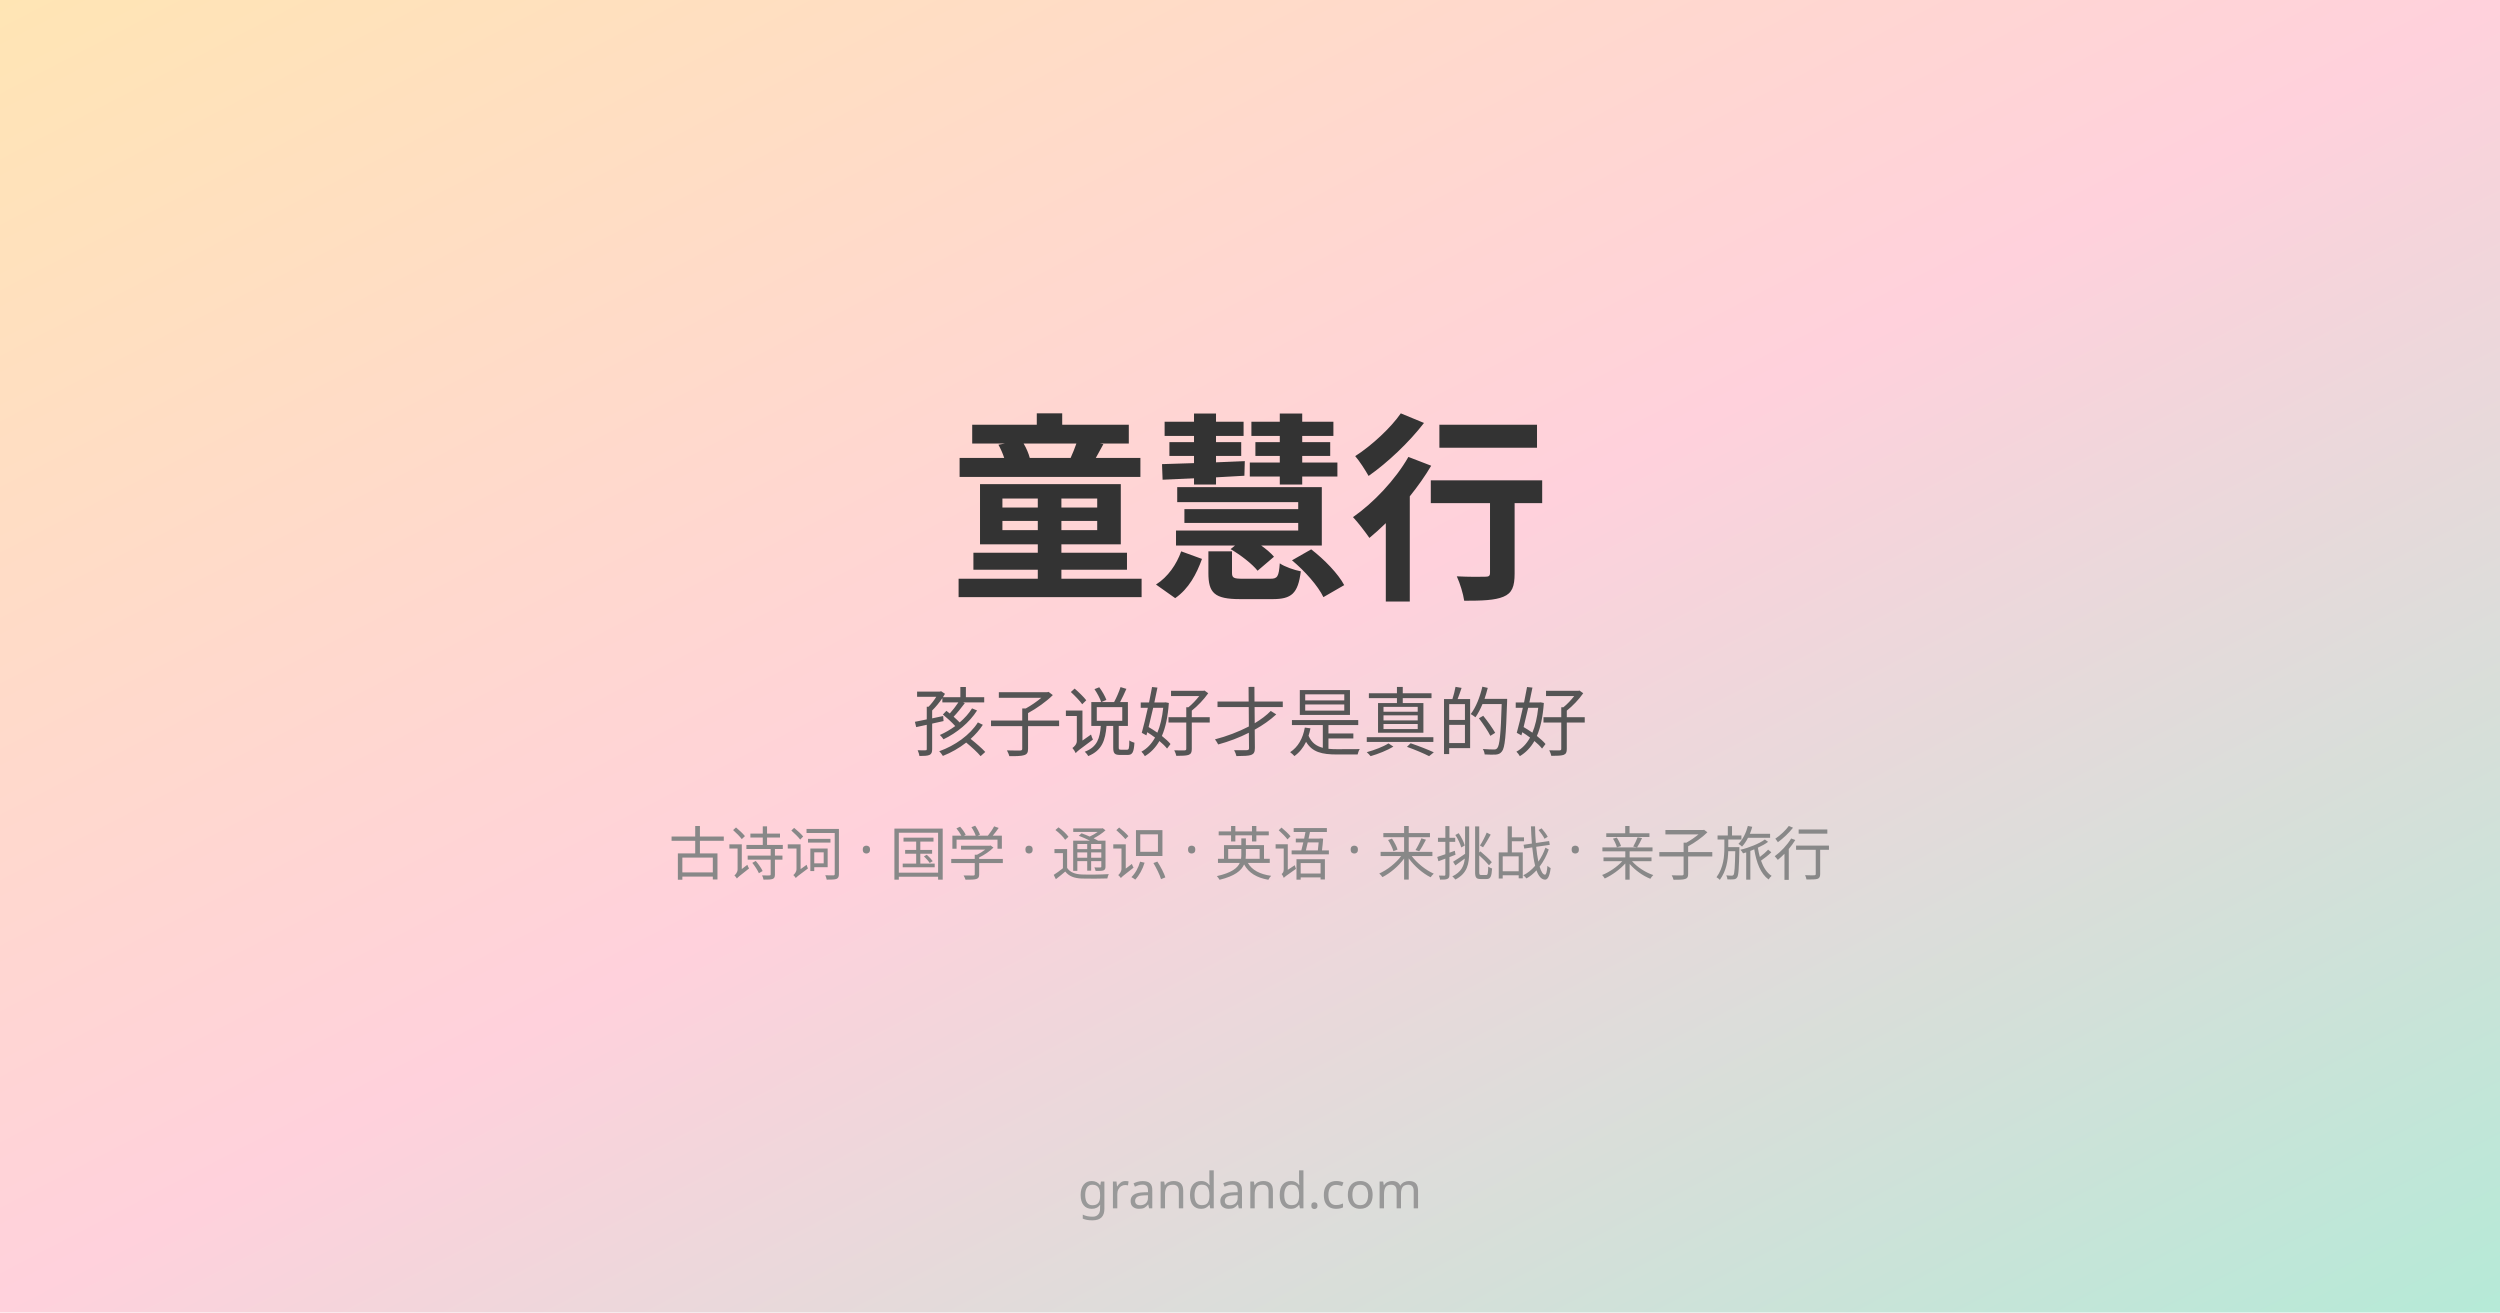
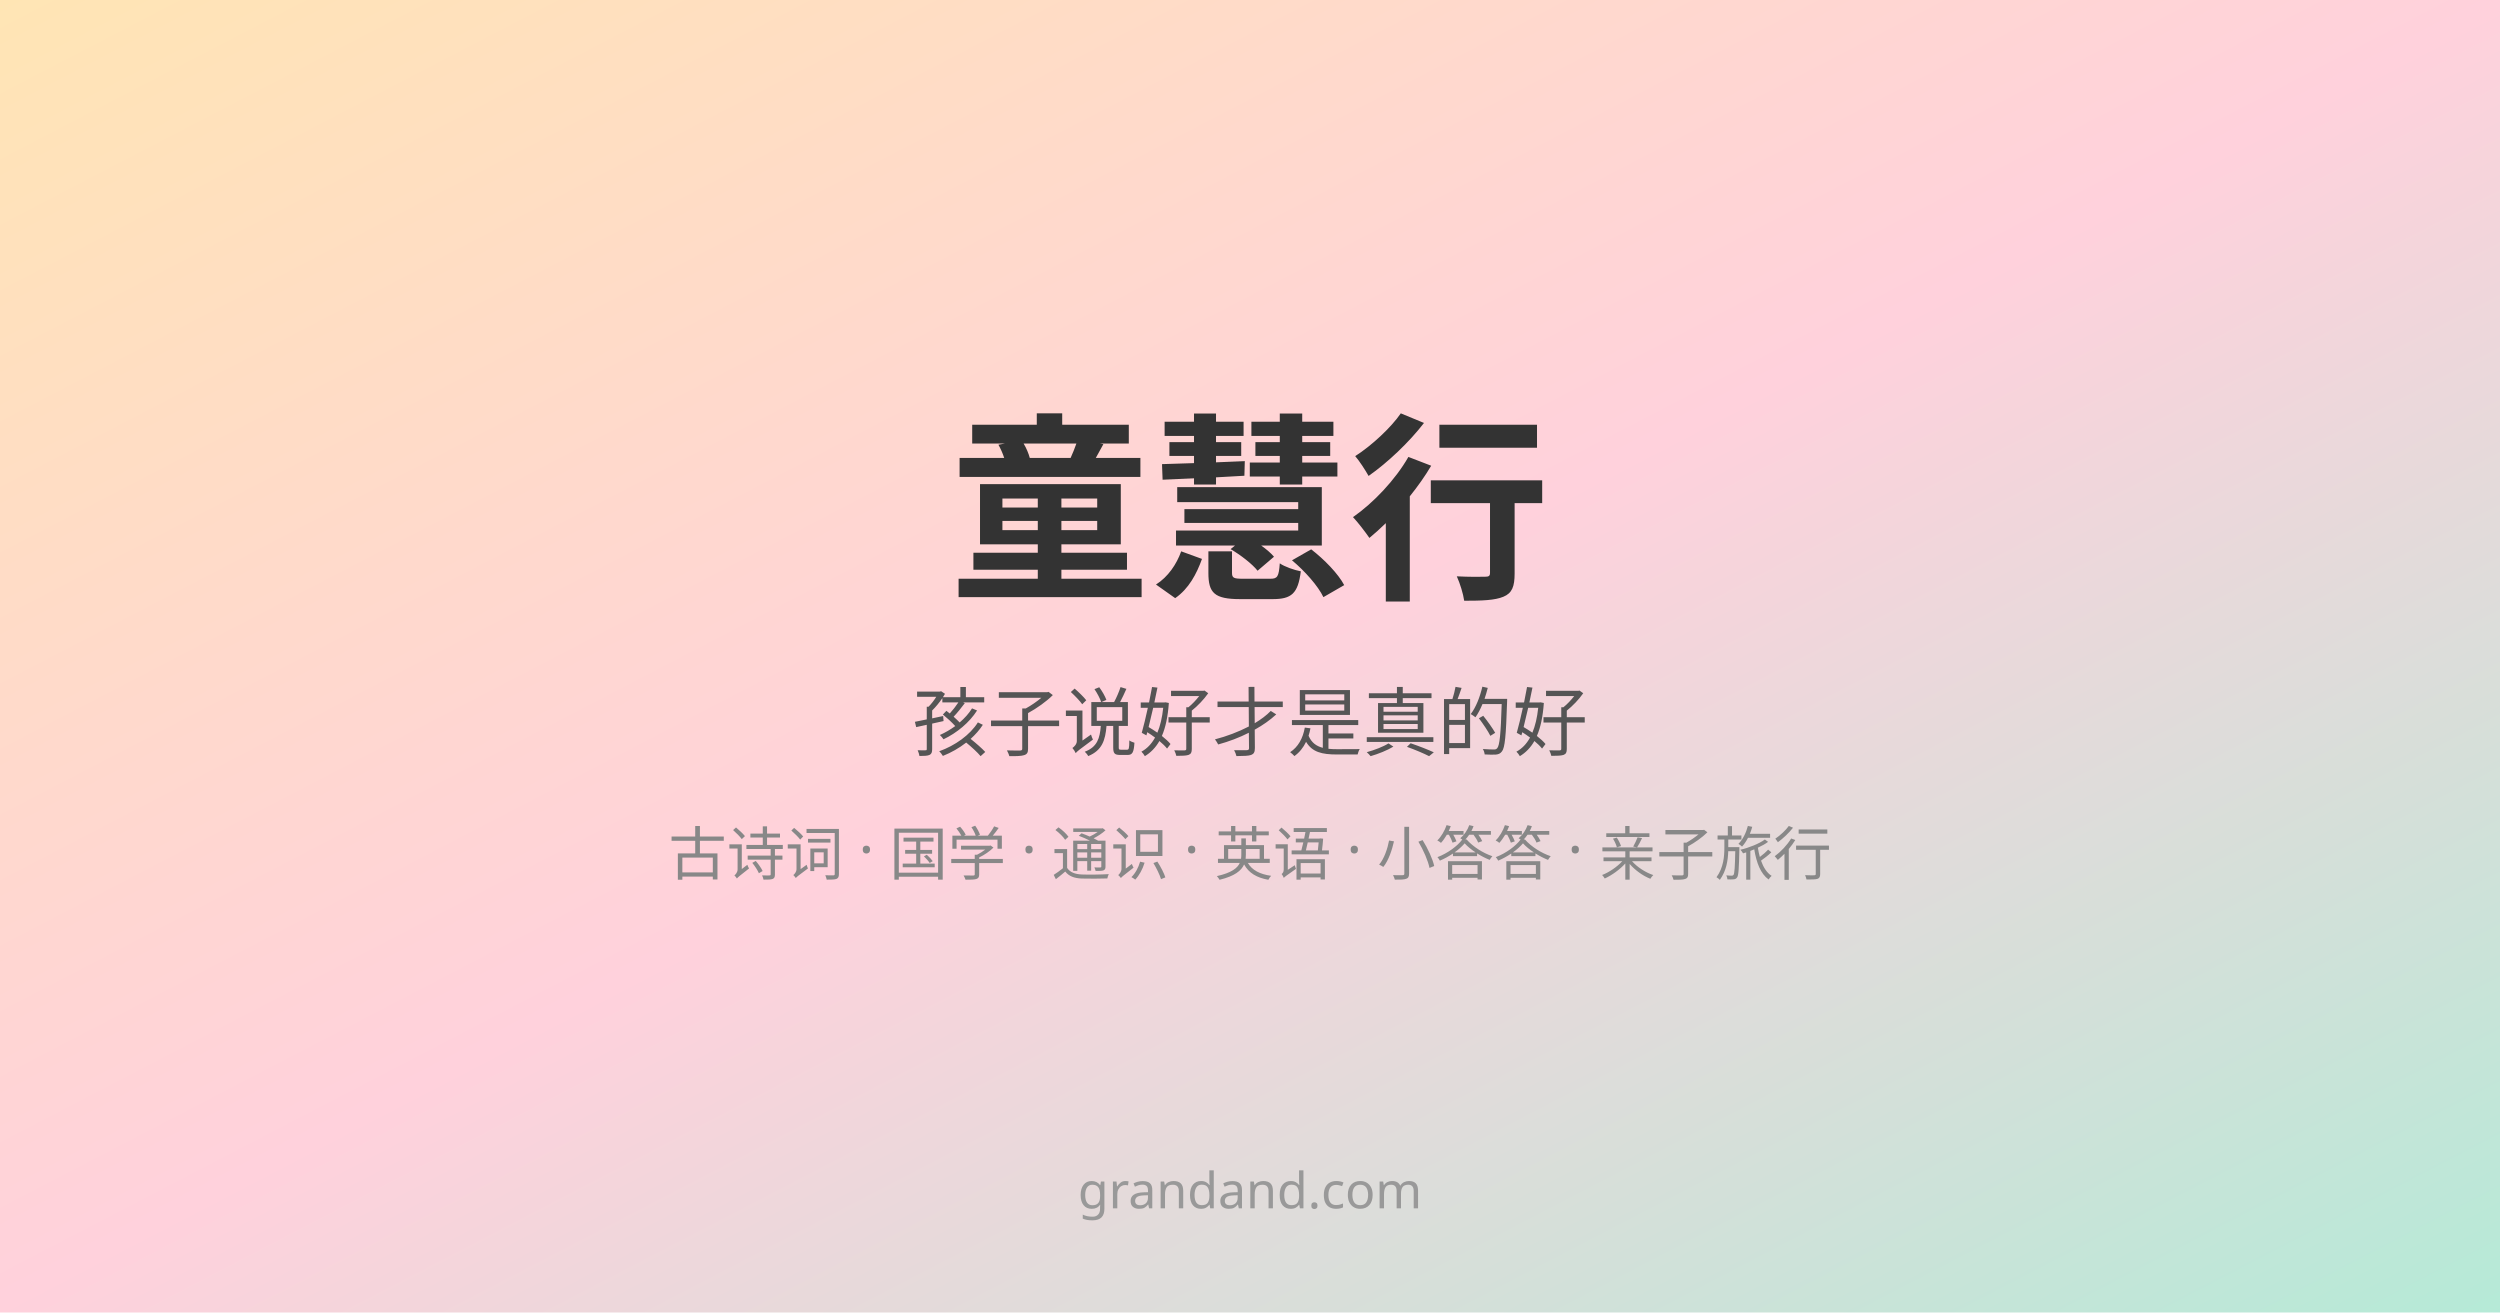
<svg xmlns="http://www.w3.org/2000/svg" viewBox="0 0 1200 630" width="1200" height="630">
  <defs>
    <linearGradient id="bg" x1="0%" y1="0%" x2="100%" y2="100%">
      <stop offset="0%" style="stop-color:#FFE5B4;stop-opacity:1" />
      <stop offset="50%" style="stop-color:#FFD1DC;stop-opacity:1" />
      <stop offset="100%" style="stop-color:#B5EAD7;stop-opacity:1" />
    </linearGradient>
  </defs>
  <rect width="1200" height="630" fill="url(#bg)" />
  <text x="600" y="280" font-family="'PingFang SC','Microsoft YaHei',sans-serif" font-size="96" font-weight="700" text-anchor="middle" fill="#333">童慧行</text>
  <text x="600" y="360" font-family="'PingFang SC','Microsoft YaHei',sans-serif" font-size="36" text-anchor="middle" fill="#555">孩子说好才是真的好</text>
-   <text x="600" y="420" font-family="'PingFang SC','Microsoft YaHei',sans-serif" font-size="28" text-anchor="middle" fill="#888">古诗词 · 国学 · 通识 · 英语 · 来挑战 · 亲子旅行</text>
+   <text x="600" y="420" font-family="'PingFang SC','Microsoft YaHei',sans-serif" font-size="28" text-anchor="middle" fill="#888">古诗词 · 国学 · 通识 · 英语 · 小答答 · 亲子旅行</text>
  <text x="600" y="580" font-family="'PingFang SC','Microsoft YaHei',sans-serif" font-size="24" text-anchor="middle" fill="#999">grandand.com</text>
</svg>
